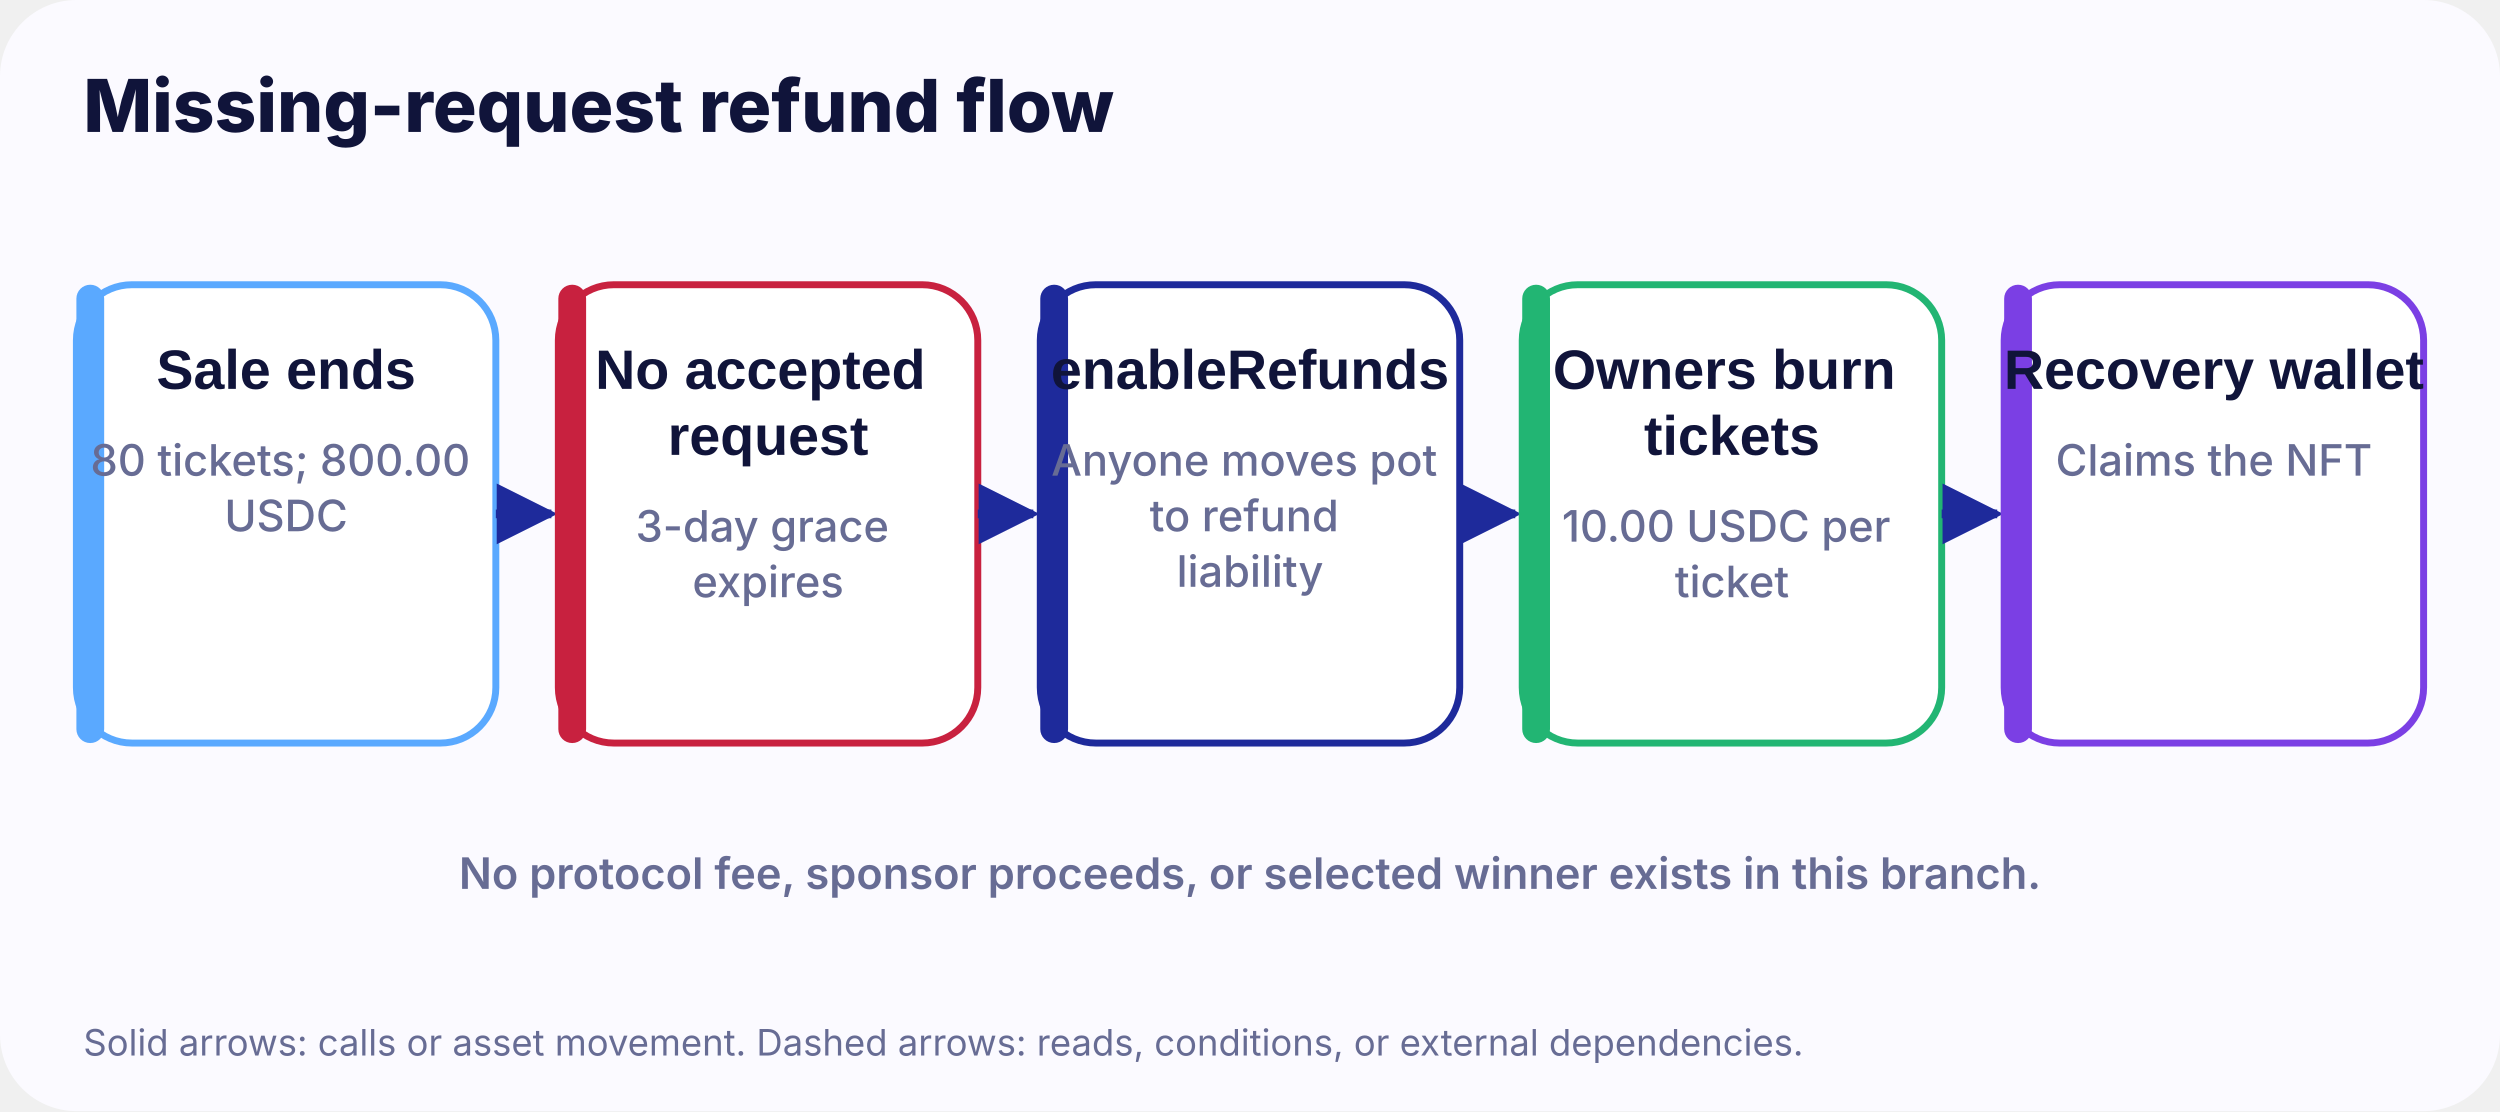
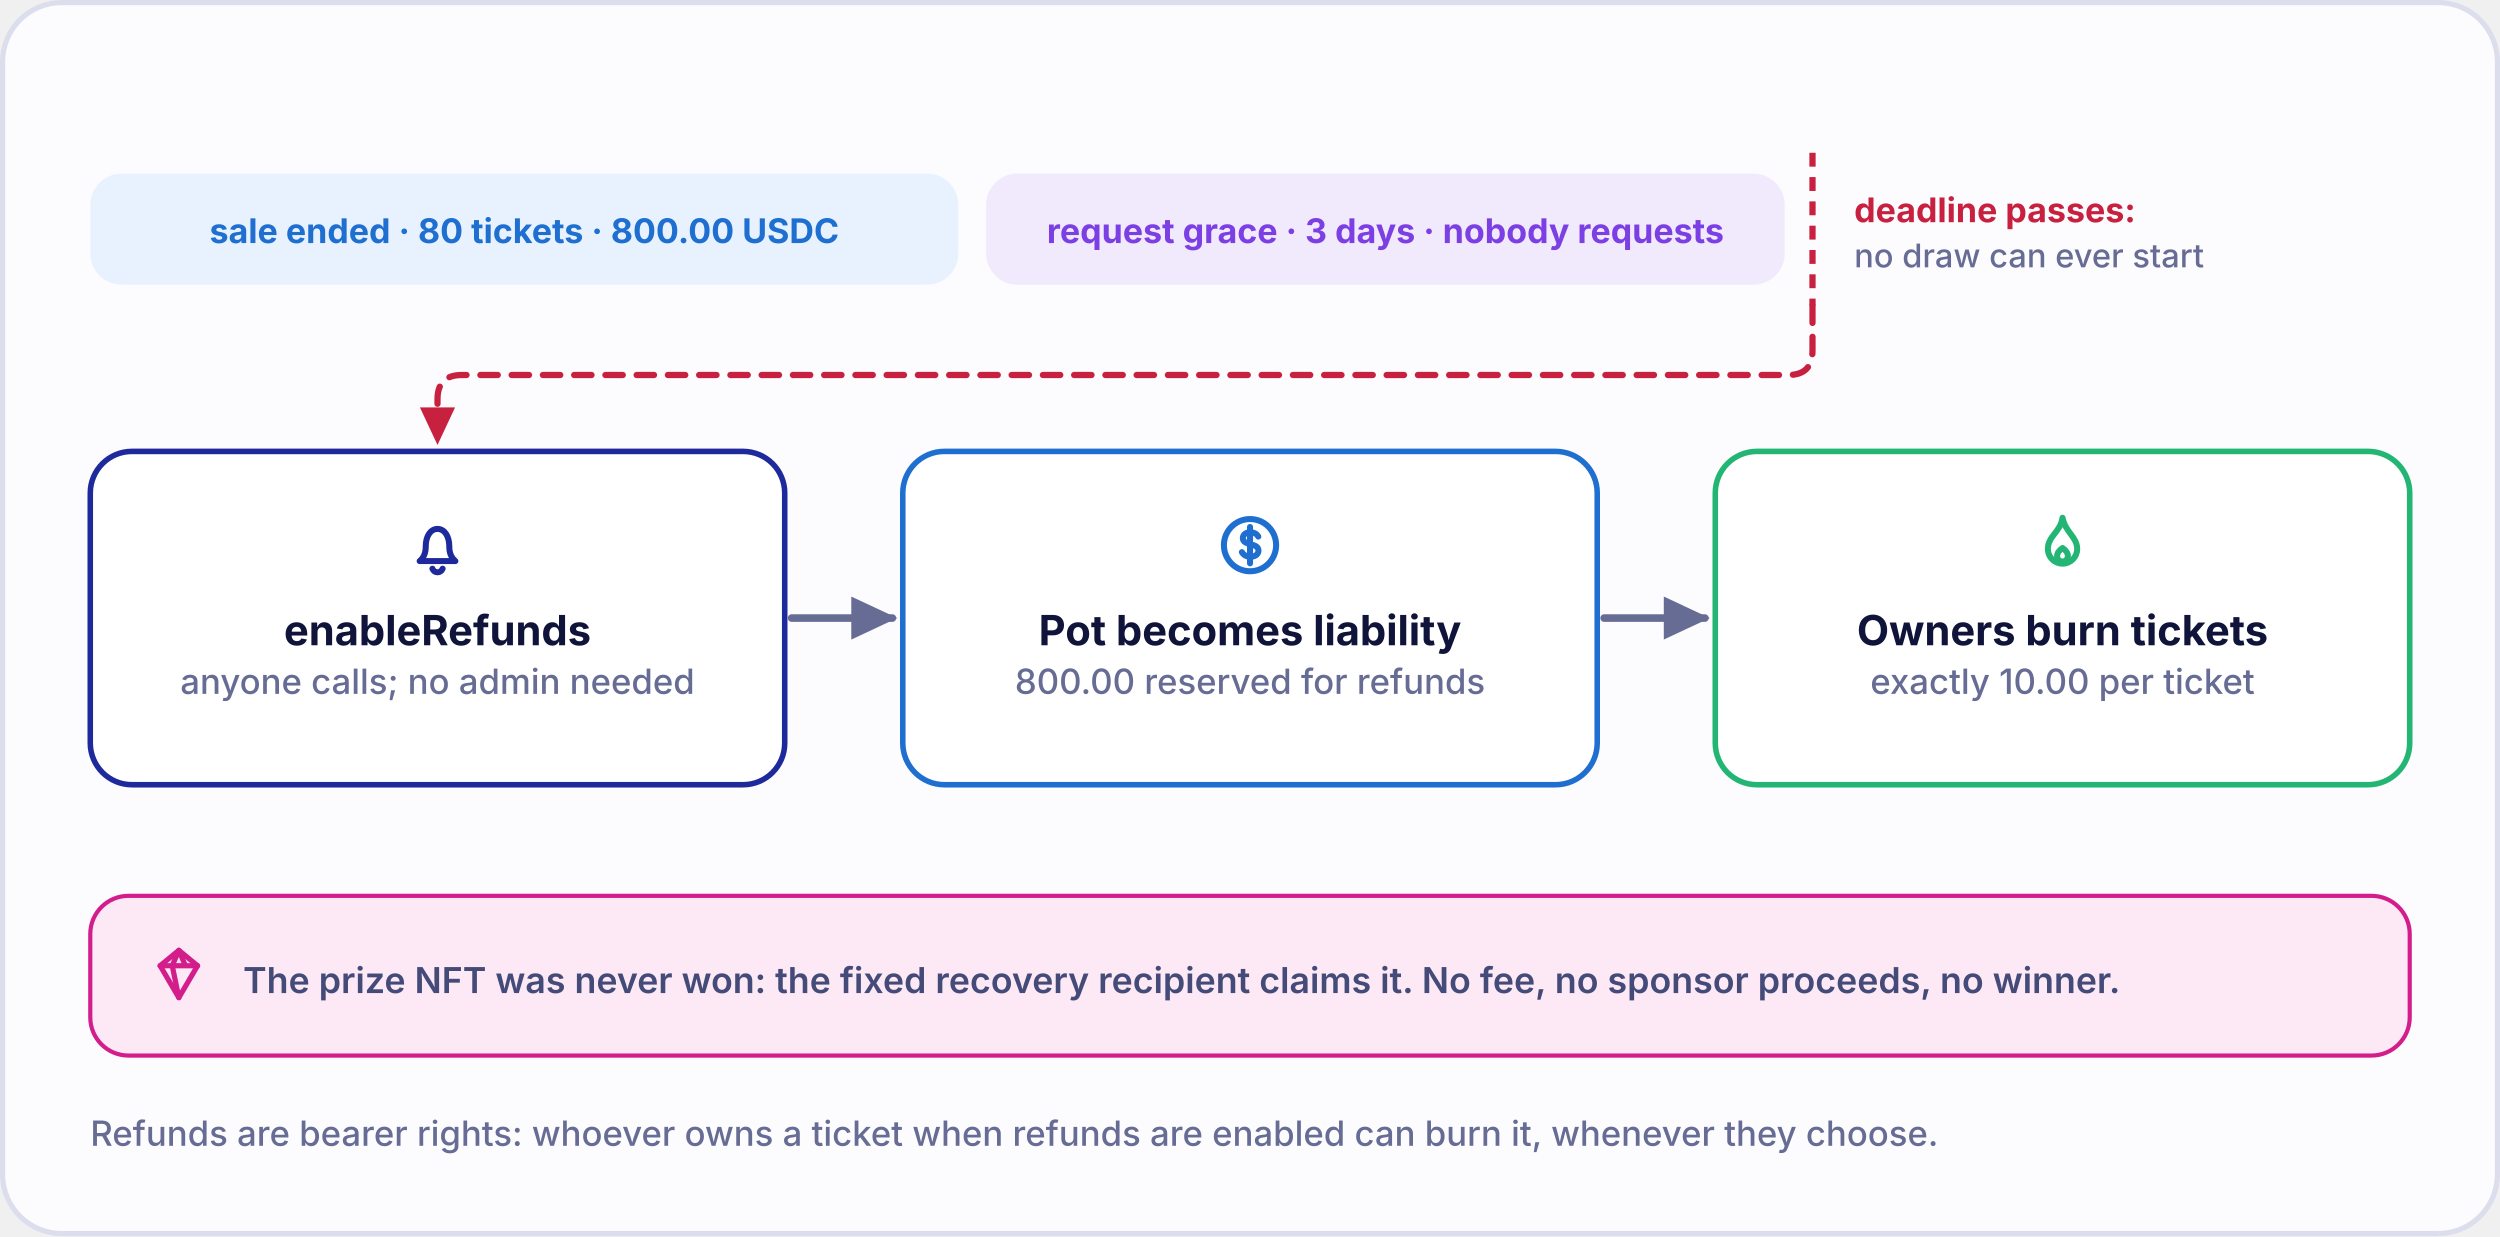
- <svg xmlns="http://www.w3.org/2000/svg" role="img" aria-labelledby="title desc" viewBox="0 0 720 320">
+ <svg xmlns="http://www.w3.org/2000/svg" role="img" aria-labelledby="f12-title f12-desc" viewBox="0 0 720 356" font-family="Inter,'Helvetica Neue',Arial,sans-serif">
  <defs>
-     <marker id="arrow" viewBox="0 0 10 10" refX="9" refY="5" markerWidth="7" markerHeight="7" orient="auto-start-reverse">
-       <path d="M 0 0 L 10 5 L 0 10 z" fill="#1e2a9b" />
+     <marker id="f12m676c94" viewBox="0 0 10 10" refX="8.4" refY="5" markerWidth="6.4" markerHeight="6.4" orient="auto-start-reverse">
+       <path d="M 0 0.6 L 9.4 5 L 0 9.4 z" fill="#676c94" />
    </marker>
-     <linearGradient id="brand" x1="0" y1="0" x2="1" y2="1">
-       <stop offset="0" stop-color="#1e2a9b" />
-       <stop offset="0.55" stop-color="#d31d8b" />
-       <stop offset="1" stop-color="#ffd84d" />
-     </linearGradient>
+     <marker id="f12mc8213f" viewBox="0 0 10 10" refX="8.4" refY="5" markerWidth="6.4" markerHeight="6.4" orient="auto-start-reverse">
+       <path d="M 0 0.6 L 9.4 5 L 0 9.4 z" fill="#c8213f" />
+     </marker>
  </defs>
-   <rect width="720" height="320" rx="22" fill="#fbfaff" />
-   <text x="24" y="38" text-anchor="start" font-family="Inter,Arial,sans-serif" font-size="21" font-weight="800" fill="#10143a">
-     <tspan x="24" dy="0">Missing-request refund flow</tspan>
+   <rect x="0.75" y="0.75" width="718.5" height="354.5" rx="17" fill="#fcfcff" stroke="#dcdded" stroke-width="1.5" />
+   <rect x="26" y="50" width="250" height="32" rx="9" fill="#e8f2ff" />
+   <text x="151" y="70" text-anchor="middle" font-family="Inter,'Helvetica Neue',Arial,sans-serif" font-size="9.8" font-weight="700" fill="#1f6fd0">sale ended · 80 tickets · 800.00 USDC</text>
+   <rect x="284" y="50" width="230" height="32" rx="9" fill="#f1eafc" />
+   <text x="399" y="70" text-anchor="middle" font-family="Inter,'Helvetica Neue',Arial,sans-serif" font-size="9.8" font-weight="700" fill="#7b3fe4">request grace · 3 days · nobody requests</text>
+   <line x1="522" y1="44" x2="522" y2="88" stroke="#c8213f" stroke-width="1.8" stroke-dasharray="4 3" />
+   <text x="534" y="64" text-anchor="start" font-family="Inter,'Helvetica Neue',Arial,sans-serif" font-size="9.8" font-weight="750" fill="#c8213f">deadline passes:</text>
+   <text x="534" y="77" text-anchor="start" font-family="Inter,'Helvetica Neue',Arial,sans-serif" font-size="9.4" font-weight="550" fill="#676c94">no draw can ever start</text>
+   <rect x="26" y="130" width="200" height="96" rx="12" fill="#ffffff" stroke="#1e2a9b" stroke-width="1.6" />
+   <g transform="translate(115 146) scale(0.917)" stroke="#1e2a9b" fill="none" stroke-width="1.9" stroke-linecap="round" stroke-linejoin="round" color="#1e2a9b">
+     <path d="M6.4 17h11.2c-1.4-1.2-1.9-2.7-1.9-4.6 0-3.2-1.5-5.5-3.7-5.5s-3.7 2.3-3.7 5.5c0 1.9-.5 3.4-1.9 4.6Z" />
+     <path d="M10.4 19.4a1.7 1.7 0 0 0 3.2 0" />
+   </g>
+   <text x="126" y="185.84" text-anchor="middle" font-family="Inter,'Helvetica Neue',Arial,sans-serif" font-size="12" font-weight="750" fill="#10143a">
+     <tspan x="126" dy="0">enableRefunds</tspan>
  </text>
-   <g>
-     <rect x="22" y="82" width="120.8" height="132" rx="16" fill="#ffffff" stroke="#5aa9ff" stroke-width="2" />
-     <rect x="22" y="82" width="8" height="132" rx="4" fill="#5aa9ff" />
-     <text x="82.4" y="112" text-anchor="middle" font-family="Nunito,Arial,sans-serif" font-size="16" font-weight="800" fill="#10143a">
-       <tspan x="82.4" dy="0">Sale ends</tspan>
-     </text>
-     <text x="82.4" y="137" text-anchor="middle" font-family="Inter,Arial,sans-serif" font-size="12.5" font-weight="500" fill="#676c94">
-       <tspan x="82.4" dy="0">80 tickets; 800.00</tspan>
-       <tspan x="82.4" dy="16">USDC</tspan>
-     </text>
+   <text x="126" y="199.84" text-anchor="middle" font-family="Inter,'Helvetica Neue',Arial,sans-serif" font-size="10" font-weight="500" fill="#676c94">
+     <tspan x="126" dy="0">anyone calls; no admin needed</tspan>
+   </text>
+   <line x1="228" y1="178" x2="257" y2="178" stroke="#676c94" stroke-width="2.2" stroke-linecap="round" marker-end="url(#f12m676c94)" />
+   <rect x="260" y="130" width="200" height="96" rx="12" fill="#ffffff" stroke="#1f6fd0" stroke-width="1.6" />
+   <g transform="translate(349 146) scale(0.917)" stroke="#1f6fd0" fill="none" stroke-width="1.9" stroke-linecap="round" stroke-linejoin="round" color="#1f6fd0">
+     <circle cx="12" cy="12" r="8.2" />
+     <path d="M14.6 9.3c-.55-.95-1.5-1.35-2.5-1.35-1.3 0-2.35.7-2.35 1.85 0 2.5 4.9 1.35 4.9 3.9 0 1.25-1.15 1.95-2.55 1.95-1.1 0-2.1-.5-2.65-1.45M12 6.3v11.4" />
  </g>
-   <line x1="142.8" y1="148" x2="158.8" y2="148" stroke="#1e2a9b" stroke-width="2.5" marker-end="url(#arrow)" />
-   <g>
-     <rect x="160.8" y="82" width="120.8" height="132" rx="16" fill="#ffffff" stroke="#c8213f" stroke-width="2" />
-     <rect x="160.8" y="82" width="8" height="132" rx="4" fill="#c8213f" />
-     <text x="221.2" y="112" text-anchor="middle" font-family="Nunito,Arial,sans-serif" font-size="16" font-weight="800" fill="#10143a">
-       <tspan x="221.2" dy="0">No accepted</tspan>
-       <tspan x="221.2" dy="19">request</tspan>
-     </text>
-     <text x="221.2" y="156" text-anchor="middle" font-family="Inter,Arial,sans-serif" font-size="12.5" font-weight="500" fill="#676c94">
-       <tspan x="221.2" dy="0">3-day grace</tspan>
-       <tspan x="221.2" dy="16">expires</tspan>
-     </text>
+   <text x="360" y="185.84" text-anchor="middle" font-family="Inter,'Helvetica Neue',Arial,sans-serif" font-size="12" font-weight="750" fill="#10143a">
+     <tspan x="360" dy="0">Pot becomes liability</tspan>
+   </text>
+   <text x="360" y="199.84" text-anchor="middle" font-family="Inter,'Helvetica Neue',Arial,sans-serif" font-size="10" font-weight="500" fill="#676c94">
+     <tspan x="360" dy="0">800.00 reserved for refunds</tspan>
+   </text>
+   <line x1="462" y1="178" x2="491" y2="178" stroke="#676c94" stroke-width="2.2" stroke-linecap="round" marker-end="url(#f12m676c94)" />
+   <rect x="494" y="130" width="200" height="96" rx="12" fill="#ffffff" stroke="#22b573" stroke-width="1.6" />
+   <g transform="translate(583 146) scale(0.917)" stroke="#22b573" fill="none" stroke-width="1.9" stroke-linecap="round" stroke-linejoin="round" color="#22b573">
+     <path d="M12 3.4c.9 4.6 4.6 6 4.6 9.8a4.6 4.6 0 0 1-9.2 0c0-4 4-5.4 4.6-9.8Z" />
+     <path d="M12 12.9c-1.1.75-1.7 1.6-1.7 2.55a1.7 1.7 0 0 0 3.4 0c0-.95-.6-1.8-1.7-2.55Z" />
  </g>
-   <line x1="281.6" y1="148" x2="297.6" y2="148" stroke="#1e2a9b" stroke-width="2.5" marker-end="url(#arrow)" />
-   <g>
-     <rect x="299.6" y="82" width="120.8" height="132" rx="16" fill="#ffffff" stroke="#1e2a9b" stroke-width="2" />
-     <rect x="299.6" y="82" width="8" height="132" rx="4" fill="#1e2a9b" />
-     <text x="360" y="112" text-anchor="middle" font-family="Nunito,Arial,sans-serif" font-size="16" font-weight="800" fill="#10143a">
-       <tspan x="360" dy="0">enableRefunds</tspan>
-     </text>
-     <text x="360" y="137" text-anchor="middle" font-family="Inter,Arial,sans-serif" font-size="12.5" font-weight="500" fill="#676c94">
-       <tspan x="360" dy="0">Anyone moves pot</tspan>
-       <tspan x="360" dy="16">to refund</tspan>
-       <tspan x="360" dy="16">liability</tspan>
-     </text>
+   <text x="594" y="185.84" text-anchor="middle" font-family="Inter,'Helvetica Neue',Arial,sans-serif" font-size="12" font-weight="750" fill="#10143a">
+     <tspan x="594" dy="0">Owners burn tickets</tspan>
+   </text>
+   <text x="594" y="199.84" text-anchor="middle" font-family="Inter,'Helvetica Neue',Arial,sans-serif" font-size="10" font-weight="500" fill="#676c94">
+     <tspan x="594" dy="0">exactly 10.00 per ticket</tspan>
+   </text>
+   <path d="M 522 88 L 522 101 Q 522 108 515 108 L 133 108 Q 126 108 126 115 L 126 127" fill="none" stroke="#c8213f" stroke-width="1.8" stroke-linecap="round" stroke-dasharray="5 4" marker-end="url(#f12mc8213f)" />
+   <rect x="26" y="258" width="668" height="46" rx="11" fill="#fce9f5" stroke="#d31d8b" stroke-width="1.2" />
+   <g transform="translate(42 271) scale(0.792)" stroke="#d31d8b" fill="none" stroke-width="1.9" stroke-linecap="round" stroke-linejoin="round" color="#d31d8b">
+     <path d="M12 3.4 18.8 9 12 20.6 5.2 9 Z" />
+     <path d="M5.2 9h13.6M12 3.4 9.6 9l2.4 11.6M12 3.4 14.4 9" />
  </g>
-   <line x1="420.4" y1="148" x2="436.4" y2="148" stroke="#1e2a9b" stroke-width="2.5" marker-end="url(#arrow)" />
-   <g>
-     <rect x="438.4" y="82" width="120.8" height="132" rx="16" fill="#ffffff" stroke="#22b573" stroke-width="2" />
-     <rect x="438.4" y="82" width="8" height="132" rx="4" fill="#22b573" />
-     <text x="498.8" y="112" text-anchor="middle" font-family="Nunito,Arial,sans-serif" font-size="16" font-weight="800" fill="#10143a">
-       <tspan x="498.8" dy="0">Owners burn</tspan>
-       <tspan x="498.8" dy="19">tickets</tspan>
-     </text>
-     <text x="498.8" y="156" text-anchor="middle" font-family="Inter,Arial,sans-serif" font-size="12.5" font-weight="500" fill="#676c94">
-       <tspan x="498.8" dy="0">10.00 USDC per</tspan>
-       <tspan x="498.8" dy="16">ticket</tspan>
-     </text>
-   </g>
-   <line x1="559.2" y1="148" x2="575.2" y2="148" stroke="#1e2a9b" stroke-width="2.5" marker-end="url(#arrow)" />
-   <g>
-     <rect x="577.2" y="82" width="120.8" height="132" rx="16" fill="#ffffff" stroke="#7b3fe4" stroke-width="2" />
-     <rect x="577.2" y="82" width="8" height="132" rx="4" fill="#7b3fe4" />
-     <text x="637.6" y="112" text-anchor="middle" font-family="Nunito,Arial,sans-serif" font-size="16" font-weight="800" fill="#10143a">
-       <tspan x="637.6" dy="0">Recovery wallet</tspan>
-     </text>
-     <text x="637.6" y="137" text-anchor="middle" font-family="Inter,Arial,sans-serif" font-size="12.5" font-weight="500" fill="#676c94">
-       <tspan x="637.6" dy="0">Claims the NFT</tspan>
-     </text>
-   </g>
-   <text x="360" y="256" text-anchor="middle" font-family="Inter,Arial,sans-serif" font-size="12.5" font-weight="600" fill="#676c94">
-     <tspan x="360" dy="0">No protocol fee, sponsor proceeds, or selected winner exists in this branch.</tspan>
-   </text>
-   <text x="24" y="304" font-family="Inter,Arial,sans-serif" font-size="10.5" fill="#676c94">Solid arrows: calls or asset movement. Dashed arrows: reads, conditions, or external dependencies.</text>
+   <text x="70" y="286" text-anchor="start" font-family="Inter,'Helvetica Neue',Arial,sans-serif" font-size="10.3" font-weight="600" fill="#454b78">The prize NFT was never won: the fixed recovery recipient claims it. No fee, no sponsor proceeds, no winner.</text>
+   <text x="26" y="330" text-anchor="start" font-family="Inter,'Helvetica Neue',Arial,sans-serif" font-size="10" font-weight="550" fill="#676c94">Refunds are bearer rights: whoever owns a ticket when refunds are enabled can burn it, whenever they choose.</text>
</svg>
